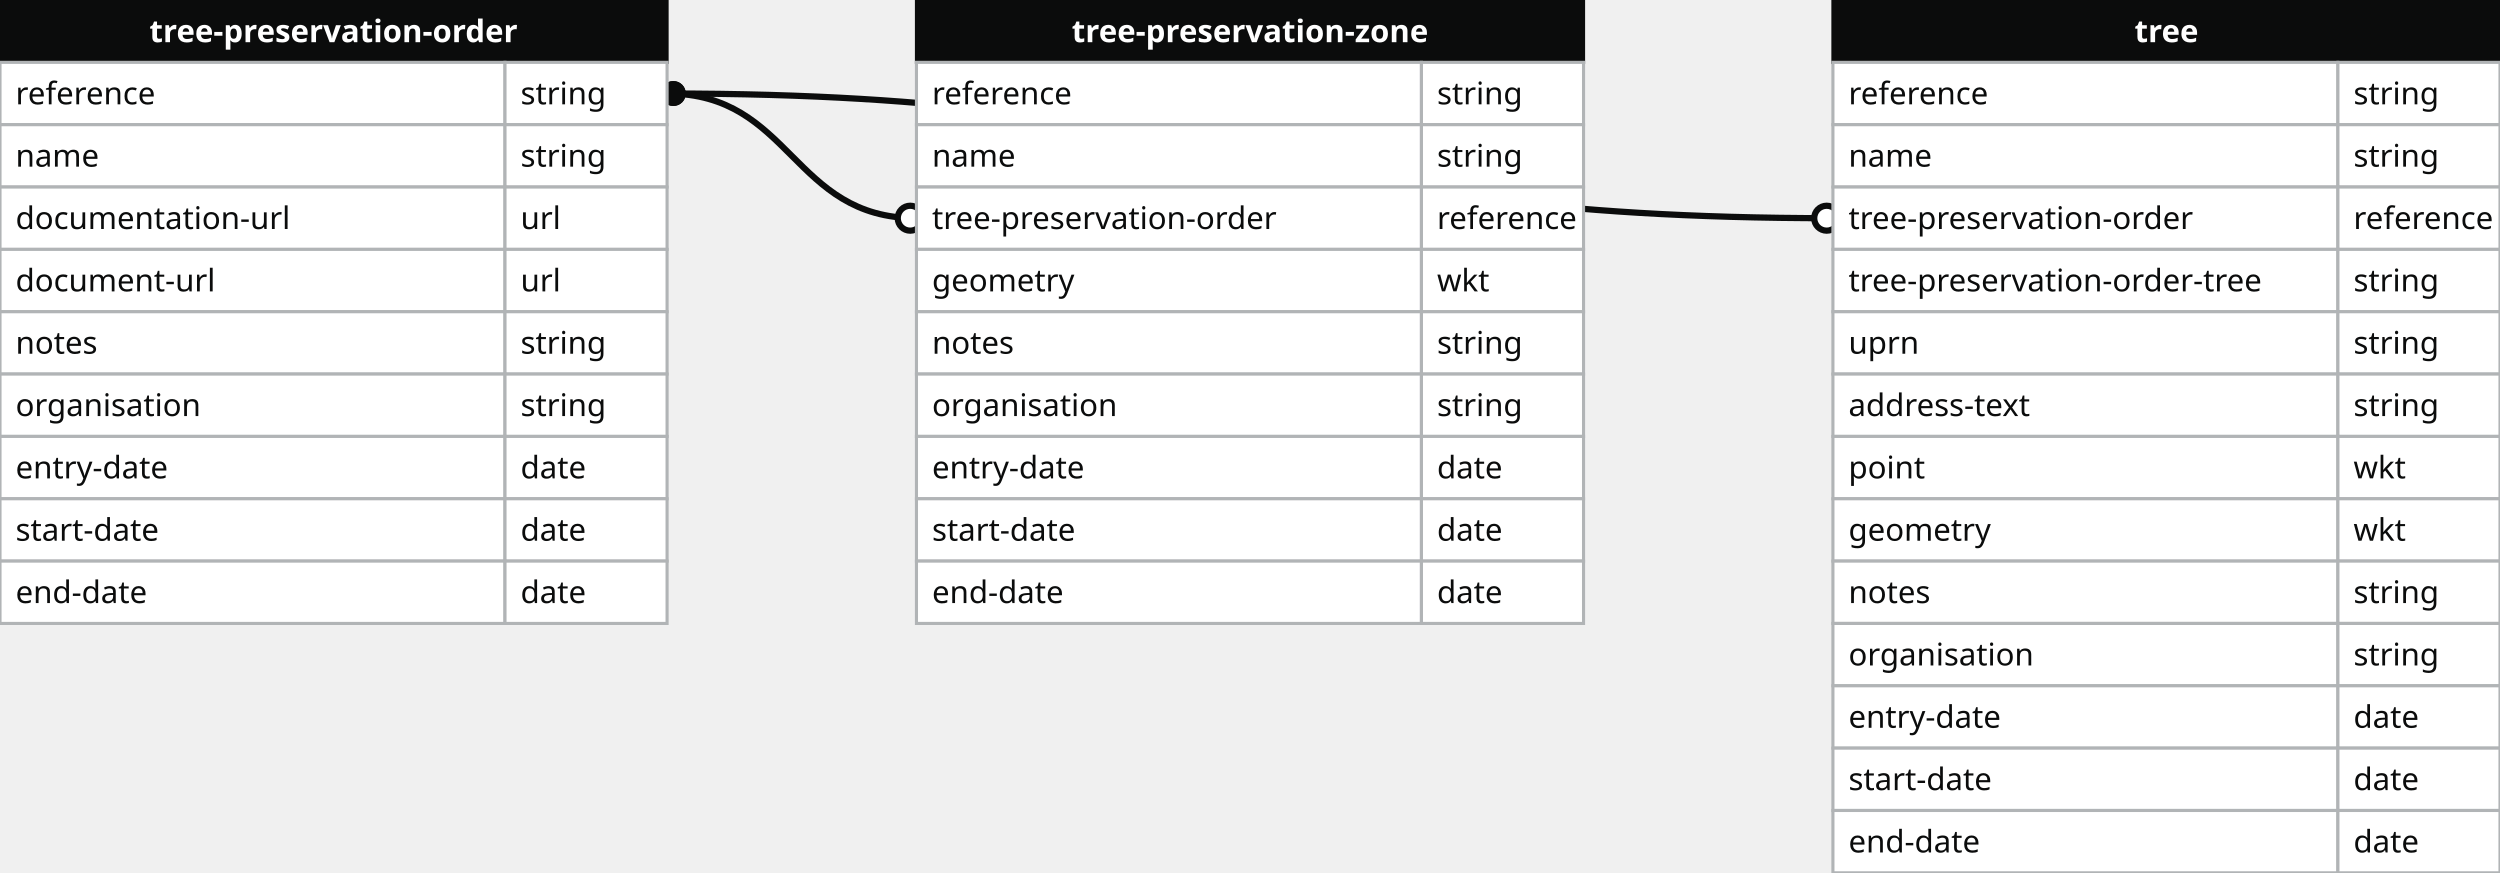
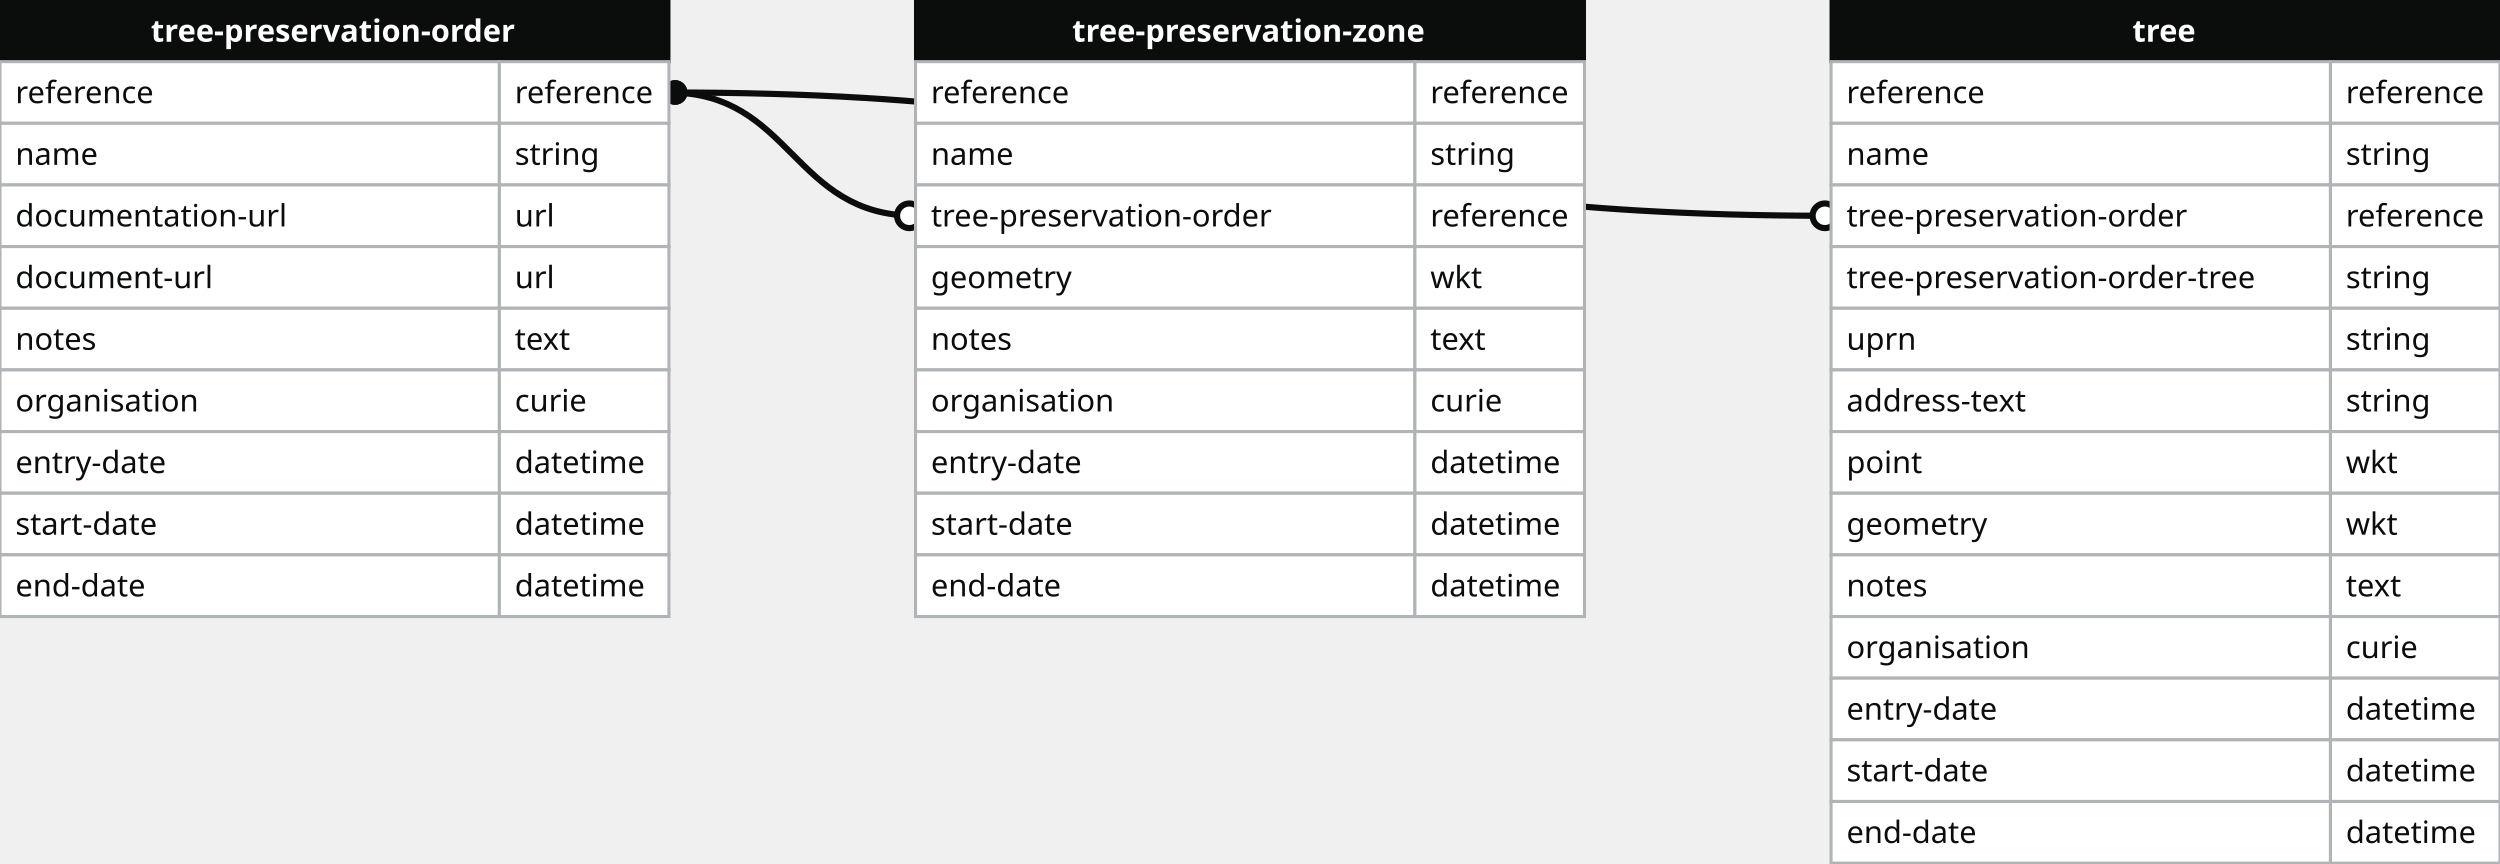
- <svg xmlns="http://www.w3.org/2000/svg" width="802" height="280">
+ <svg xmlns="http://www.w3.org/2000/svg" width="811" height="280">
  <defs>
    <style>
text{font-family:sans-serif; font-size:10px; dominant-baseline:middle;}
text.name{fill:#fff;font-weight:700;text-anchor:middle}
rect.name{fill:#0b0c0c; stroke:#0b0c0c;}
rect{fill:#fff;stroke:#b1b4b6;}
text.field{fill:#0b0c0c;}
text.datatype{fill:#0b0c0c;}
.line{stroke:#0b0c0c;}
</style>
    <marker id="start-dot" markerWidth="6" markerHeight="6" refX="4" refY="3" markerUnits="strokeWidth">
      <circle cx="3" cy="3" r="2" fill="#fff" stroke="#0b0c0c" />
    </marker>
    <marker id="end-dot" markerWidth="6" markerHeight="6" refX="2" refY="3" markerUnits="strokeWidth">
      <circle cx="3" cy="3" r="2" fill="#0b0c0c" />
    </marker>
  </defs>
-   <path class="line" fill="none" stroke-width="2" marker-start="url(#start-dot)" marker-end="url(#end-dot)" d="M 294 70 C 254.0 70 254.0 30 214 30" />
-   <path class="line" fill="none" stroke-width="2" marker-start="url(#start-dot)" marker-end="url(#end-dot)" d="M 588 70 C 401.0 70 401.0 30 214 30" />
+   <path class="line" fill="none" stroke-width="2" marker-start="url(#start-dot)" marker-end="url(#end-dot)" d="M 297 70 C 257.0 70 257.0 30 217 30" />
+   <path class="line" fill="none" stroke-width="2" marker-start="url(#start-dot)" marker-end="url(#end-dot)" d="M 594 70 C 405.5 70 405.5 30 217 30" />
  <g>
-     <rect x="0" y="0" width="214" height="20" class="name" />
-     <text x="107" y="10" class="name">tree-preservation-order</text>
+     <rect x="0" y="0" width="217" height="20" class="name" />
+     <text x="108" y="10" class="name">tree-preservation-order</text>
    <rect x="0" y="20" width="162" height="20" class="field" />
-     <rect x="162" y="20" width="52" height="20" class="datatype" />
+     <rect x="162" y="20" width="55" height="20" class="datatype" />
    <text x="5" y="30" class="field">reference</text>
-     <text x="167" y="30" class="datatype">string</text>
+     <text x="167" y="30" class="datatype">reference</text>
    <rect x="0" y="40" width="162" height="20" class="field" />
-     <rect x="162" y="40" width="52" height="20" class="datatype" />
+     <rect x="162" y="40" width="55" height="20" class="datatype" />
    <text x="5" y="50" class="field">name</text>
    <text x="167" y="50" class="datatype">string</text>
    <rect x="0" y="60" width="162" height="20" class="field" />
-     <rect x="162" y="60" width="52" height="20" class="datatype" />
+     <rect x="162" y="60" width="55" height="20" class="datatype" />
    <text x="5" y="70" class="field">documentation-url</text>
    <text x="167" y="70" class="datatype">url</text>
    <rect x="0" y="80" width="162" height="20" class="field" />
-     <rect x="162" y="80" width="52" height="20" class="datatype" />
+     <rect x="162" y="80" width="55" height="20" class="datatype" />
    <text x="5" y="90" class="field">document-url</text>
    <text x="167" y="90" class="datatype">url</text>
    <rect x="0" y="100" width="162" height="20" class="field" />
-     <rect x="162" y="100" width="52" height="20" class="datatype" />
+     <rect x="162" y="100" width="55" height="20" class="datatype" />
    <text x="5" y="110" class="field">notes</text>
-     <text x="167" y="110" class="datatype">string</text>
+     <text x="167" y="110" class="datatype">text</text>
    <rect x="0" y="120" width="162" height="20" class="field" />
-     <rect x="162" y="120" width="52" height="20" class="datatype" />
+     <rect x="162" y="120" width="55" height="20" class="datatype" />
    <text x="5" y="130" class="field">organisation</text>
-     <text x="167" y="130" class="datatype">string</text>
+     <text x="167" y="130" class="datatype">curie</text>
    <rect x="0" y="140" width="162" height="20" class="field" />
-     <rect x="162" y="140" width="52" height="20" class="datatype" />
+     <rect x="162" y="140" width="55" height="20" class="datatype" />
    <text x="5" y="150" class="field">entry-date</text>
-     <text x="167" y="150" class="datatype">date</text>
+     <text x="167" y="150" class="datatype">datetime</text>
    <rect x="0" y="160" width="162" height="20" class="field" />
-     <rect x="162" y="160" width="52" height="20" class="datatype" />
+     <rect x="162" y="160" width="55" height="20" class="datatype" />
    <text x="5" y="170" class="field">start-date</text>
-     <text x="167" y="170" class="datatype">date</text>
+     <text x="167" y="170" class="datatype">datetime</text>
    <rect x="0" y="180" width="162" height="20" class="field" />
-     <rect x="162" y="180" width="52" height="20" class="datatype" />
+     <rect x="162" y="180" width="55" height="20" class="datatype" />
    <text x="5" y="190" class="field">end-date</text>
-     <text x="167" y="190" class="datatype">date</text>
+     <text x="167" y="190" class="datatype">datetime</text>
  </g>
  <g>
-     <rect x="294" y="0" width="214" height="20" class="name" />
-     <text x="401" y="10" class="name">tree-preservation-zone</text>
-     <rect x="294" y="20" width="162" height="20" class="field" />
-     <rect x="456" y="20" width="52" height="20" class="datatype" />
-     <text x="299" y="30" class="field">reference</text>
-     <text x="461" y="30" class="datatype">string</text>
-     <rect x="294" y="40" width="162" height="20" class="field" />
-     <rect x="456" y="40" width="52" height="20" class="datatype" />
-     <text x="299" y="50" class="field">name</text>
-     <text x="461" y="50" class="datatype">string</text>
-     <rect x="294" y="60" width="162" height="20" class="field" />
-     <rect x="456" y="60" width="52" height="20" class="datatype" />
-     <text x="299" y="70" class="field">tree-preservation-order</text>
-     <text x="461" y="70" class="datatype">reference</text>
-     <rect x="294" y="80" width="162" height="20" class="field" />
-     <rect x="456" y="80" width="52" height="20" class="datatype" />
-     <text x="299" y="90" class="field">geometry</text>
-     <text x="461" y="90" class="datatype">wkt</text>
-     <rect x="294" y="100" width="162" height="20" class="field" />
-     <rect x="456" y="100" width="52" height="20" class="datatype" />
-     <text x="299" y="110" class="field">notes</text>
-     <text x="461" y="110" class="datatype">string</text>
-     <rect x="294" y="120" width="162" height="20" class="field" />
-     <rect x="456" y="120" width="52" height="20" class="datatype" />
-     <text x="299" y="130" class="field">organisation</text>
-     <text x="461" y="130" class="datatype">string</text>
-     <rect x="294" y="140" width="162" height="20" class="field" />
-     <rect x="456" y="140" width="52" height="20" class="datatype" />
-     <text x="299" y="150" class="field">entry-date</text>
-     <text x="461" y="150" class="datatype">date</text>
-     <rect x="294" y="160" width="162" height="20" class="field" />
-     <rect x="456" y="160" width="52" height="20" class="datatype" />
-     <text x="299" y="170" class="field">start-date</text>
-     <text x="461" y="170" class="datatype">date</text>
-     <rect x="294" y="180" width="162" height="20" class="field" />
-     <rect x="456" y="180" width="52" height="20" class="datatype" />
-     <text x="299" y="190" class="field">end-date</text>
-     <text x="461" y="190" class="datatype">date</text>
+     <rect x="297" y="0" width="217" height="20" class="name" />
+     <text x="405" y="10" class="name">tree-preservation-zone</text>
+     <rect x="297" y="20" width="162" height="20" class="field" />
+     <rect x="459" y="20" width="55" height="20" class="datatype" />
+     <text x="302" y="30" class="field">reference</text>
+     <text x="464" y="30" class="datatype">reference</text>
+     <rect x="297" y="40" width="162" height="20" class="field" />
+     <rect x="459" y="40" width="55" height="20" class="datatype" />
+     <text x="302" y="50" class="field">name</text>
+     <text x="464" y="50" class="datatype">string</text>
+     <rect x="297" y="60" width="162" height="20" class="field" />
+     <rect x="459" y="60" width="55" height="20" class="datatype" />
+     <text x="302" y="70" class="field">tree-preservation-order</text>
+     <text x="464" y="70" class="datatype">reference</text>
+     <rect x="297" y="80" width="162" height="20" class="field" />
+     <rect x="459" y="80" width="55" height="20" class="datatype" />
+     <text x="302" y="90" class="field">geometry</text>
+     <text x="464" y="90" class="datatype">wkt</text>
+     <rect x="297" y="100" width="162" height="20" class="field" />
+     <rect x="459" y="100" width="55" height="20" class="datatype" />
+     <text x="302" y="110" class="field">notes</text>
+     <text x="464" y="110" class="datatype">text</text>
+     <rect x="297" y="120" width="162" height="20" class="field" />
+     <rect x="459" y="120" width="55" height="20" class="datatype" />
+     <text x="302" y="130" class="field">organisation</text>
+     <text x="464" y="130" class="datatype">curie</text>
+     <rect x="297" y="140" width="162" height="20" class="field" />
+     <rect x="459" y="140" width="55" height="20" class="datatype" />
+     <text x="302" y="150" class="field">entry-date</text>
+     <text x="464" y="150" class="datatype">datetime</text>
+     <rect x="297" y="160" width="162" height="20" class="field" />
+     <rect x="459" y="160" width="55" height="20" class="datatype" />
+     <text x="302" y="170" class="field">start-date</text>
+     <text x="464" y="170" class="datatype">datetime</text>
+     <rect x="297" y="180" width="162" height="20" class="field" />
+     <rect x="459" y="180" width="55" height="20" class="datatype" />
+     <text x="302" y="190" class="field">end-date</text>
+     <text x="464" y="190" class="datatype">datetime</text>
  </g>
  <g>
-     <rect x="588" y="0" width="214" height="20" class="name" />
-     <text x="695" y="10" class="name">tree</text>
-     <rect x="588" y="20" width="162" height="20" class="field" />
-     <rect x="750" y="20" width="52" height="20" class="datatype" />
-     <text x="593" y="30" class="field">reference</text>
-     <text x="755" y="30" class="datatype">string</text>
-     <rect x="588" y="40" width="162" height="20" class="field" />
-     <rect x="750" y="40" width="52" height="20" class="datatype" />
-     <text x="593" y="50" class="field">name</text>
-     <text x="755" y="50" class="datatype">string</text>
-     <rect x="588" y="60" width="162" height="20" class="field" />
-     <rect x="750" y="60" width="52" height="20" class="datatype" />
-     <text x="593" y="70" class="field">tree-preservation-order</text>
-     <text x="755" y="70" class="datatype">reference</text>
-     <rect x="588" y="80" width="162" height="20" class="field" />
-     <rect x="750" y="80" width="52" height="20" class="datatype" />
-     <text x="593" y="90" class="field">tree-preservation-order-tree</text>
-     <text x="755" y="90" class="datatype">string</text>
-     <rect x="588" y="100" width="162" height="20" class="field" />
-     <rect x="750" y="100" width="52" height="20" class="datatype" />
-     <text x="593" y="110" class="field">uprn</text>
-     <text x="755" y="110" class="datatype">string</text>
-     <rect x="588" y="120" width="162" height="20" class="field" />
-     <rect x="750" y="120" width="52" height="20" class="datatype" />
-     <text x="593" y="130" class="field">address-text</text>
-     <text x="755" y="130" class="datatype">string</text>
-     <rect x="588" y="140" width="162" height="20" class="field" />
-     <rect x="750" y="140" width="52" height="20" class="datatype" />
-     <text x="593" y="150" class="field">point</text>
-     <text x="755" y="150" class="datatype">wkt</text>
-     <rect x="588" y="160" width="162" height="20" class="field" />
-     <rect x="750" y="160" width="52" height="20" class="datatype" />
-     <text x="593" y="170" class="field">geometry</text>
-     <text x="755" y="170" class="datatype">wkt</text>
-     <rect x="588" y="180" width="162" height="20" class="field" />
-     <rect x="750" y="180" width="52" height="20" class="datatype" />
-     <text x="593" y="190" class="field">notes</text>
-     <text x="755" y="190" class="datatype">string</text>
-     <rect x="588" y="200" width="162" height="20" class="field" />
-     <rect x="750" y="200" width="52" height="20" class="datatype" />
-     <text x="593" y="210" class="field">organisation</text>
-     <text x="755" y="210" class="datatype">string</text>
-     <rect x="588" y="220" width="162" height="20" class="field" />
-     <rect x="750" y="220" width="52" height="20" class="datatype" />
-     <text x="593" y="230" class="field">entry-date</text>
-     <text x="755" y="230" class="datatype">date</text>
-     <rect x="588" y="240" width="162" height="20" class="field" />
-     <rect x="750" y="240" width="52" height="20" class="datatype" />
-     <text x="593" y="250" class="field">start-date</text>
-     <text x="755" y="250" class="datatype">date</text>
-     <rect x="588" y="260" width="162" height="20" class="field" />
-     <rect x="750" y="260" width="52" height="20" class="datatype" />
-     <text x="593" y="270" class="field">end-date</text>
-     <text x="755" y="270" class="datatype">date</text>
+     <rect x="594" y="0" width="217" height="20" class="name" />
+     <text x="702" y="10" class="name">tree</text>
+     <rect x="594" y="20" width="162" height="20" class="field" />
+     <rect x="756" y="20" width="55" height="20" class="datatype" />
+     <text x="599" y="30" class="field">reference</text>
+     <text x="761" y="30" class="datatype">reference</text>
+     <rect x="594" y="40" width="162" height="20" class="field" />
+     <rect x="756" y="40" width="55" height="20" class="datatype" />
+     <text x="599" y="50" class="field">name</text>
+     <text x="761" y="50" class="datatype">string</text>
+     <rect x="594" y="60" width="162" height="20" class="field" />
+     <rect x="756" y="60" width="55" height="20" class="datatype" />
+     <text x="599" y="70" class="field">tree-preservation-order</text>
+     <text x="761" y="70" class="datatype">reference</text>
+     <rect x="594" y="80" width="162" height="20" class="field" />
+     <rect x="756" y="80" width="55" height="20" class="datatype" />
+     <text x="599" y="90" class="field">tree-preservation-order-tree</text>
+     <text x="761" y="90" class="datatype">string</text>
+     <rect x="594" y="100" width="162" height="20" class="field" />
+     <rect x="756" y="100" width="55" height="20" class="datatype" />
+     <text x="599" y="110" class="field">uprn</text>
+     <text x="761" y="110" class="datatype">string</text>
+     <rect x="594" y="120" width="162" height="20" class="field" />
+     <rect x="756" y="120" width="55" height="20" class="datatype" />
+     <text x="599" y="130" class="field">address-text</text>
+     <text x="761" y="130" class="datatype">string</text>
+     <rect x="594" y="140" width="162" height="20" class="field" />
+     <rect x="756" y="140" width="55" height="20" class="datatype" />
+     <text x="599" y="150" class="field">point</text>
+     <text x="761" y="150" class="datatype">wkt</text>
+     <rect x="594" y="160" width="162" height="20" class="field" />
+     <rect x="756" y="160" width="55" height="20" class="datatype" />
+     <text x="599" y="170" class="field">geometry</text>
+     <text x="761" y="170" class="datatype">wkt</text>
+     <rect x="594" y="180" width="162" height="20" class="field" />
+     <rect x="756" y="180" width="55" height="20" class="datatype" />
+     <text x="599" y="190" class="field">notes</text>
+     <text x="761" y="190" class="datatype">text</text>
+     <rect x="594" y="200" width="162" height="20" class="field" />
+     <rect x="756" y="200" width="55" height="20" class="datatype" />
+     <text x="599" y="210" class="field">organisation</text>
+     <text x="761" y="210" class="datatype">curie</text>
+     <rect x="594" y="220" width="162" height="20" class="field" />
+     <rect x="756" y="220" width="55" height="20" class="datatype" />
+     <text x="599" y="230" class="field">entry-date</text>
+     <text x="761" y="230" class="datatype">datetime</text>
+     <rect x="594" y="240" width="162" height="20" class="field" />
+     <rect x="756" y="240" width="55" height="20" class="datatype" />
+     <text x="599" y="250" class="field">start-date</text>
+     <text x="761" y="250" class="datatype">datetime</text>
+     <rect x="594" y="260" width="162" height="20" class="field" />
+     <rect x="756" y="260" width="55" height="20" class="datatype" />
+     <text x="599" y="270" class="field">end-date</text>
+     <text x="761" y="270" class="datatype">datetime</text>
  </g>
</svg>
